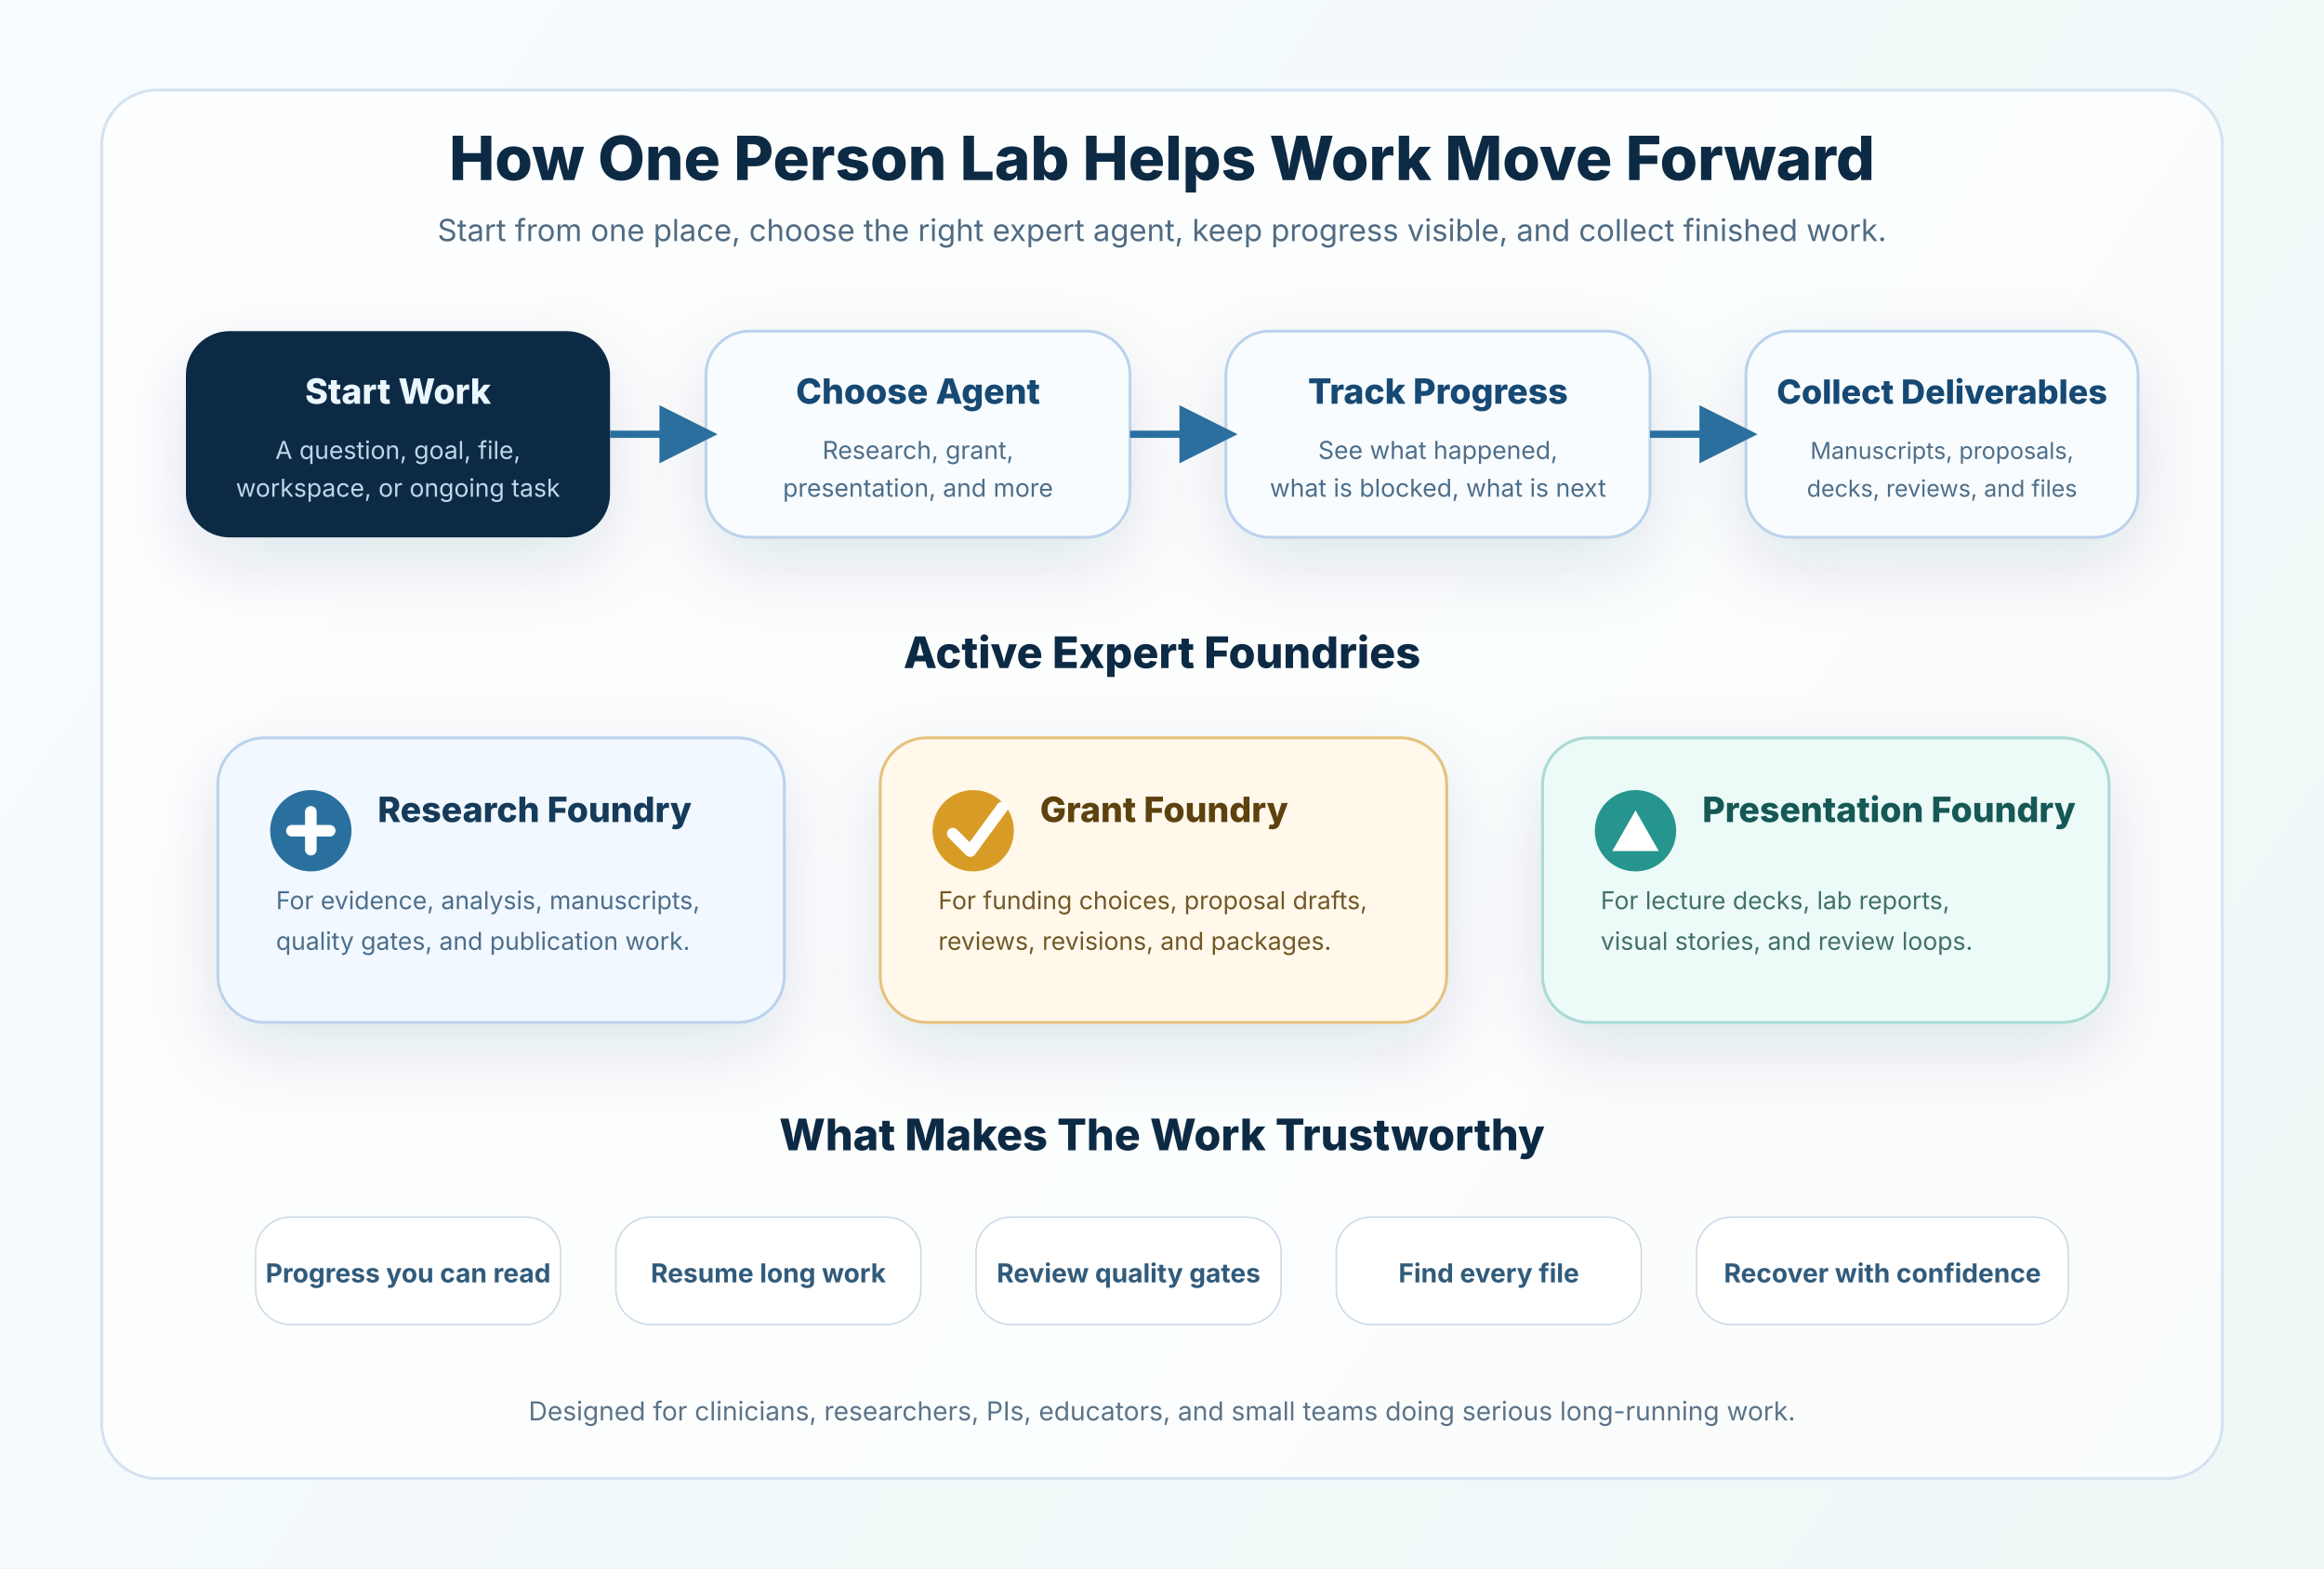
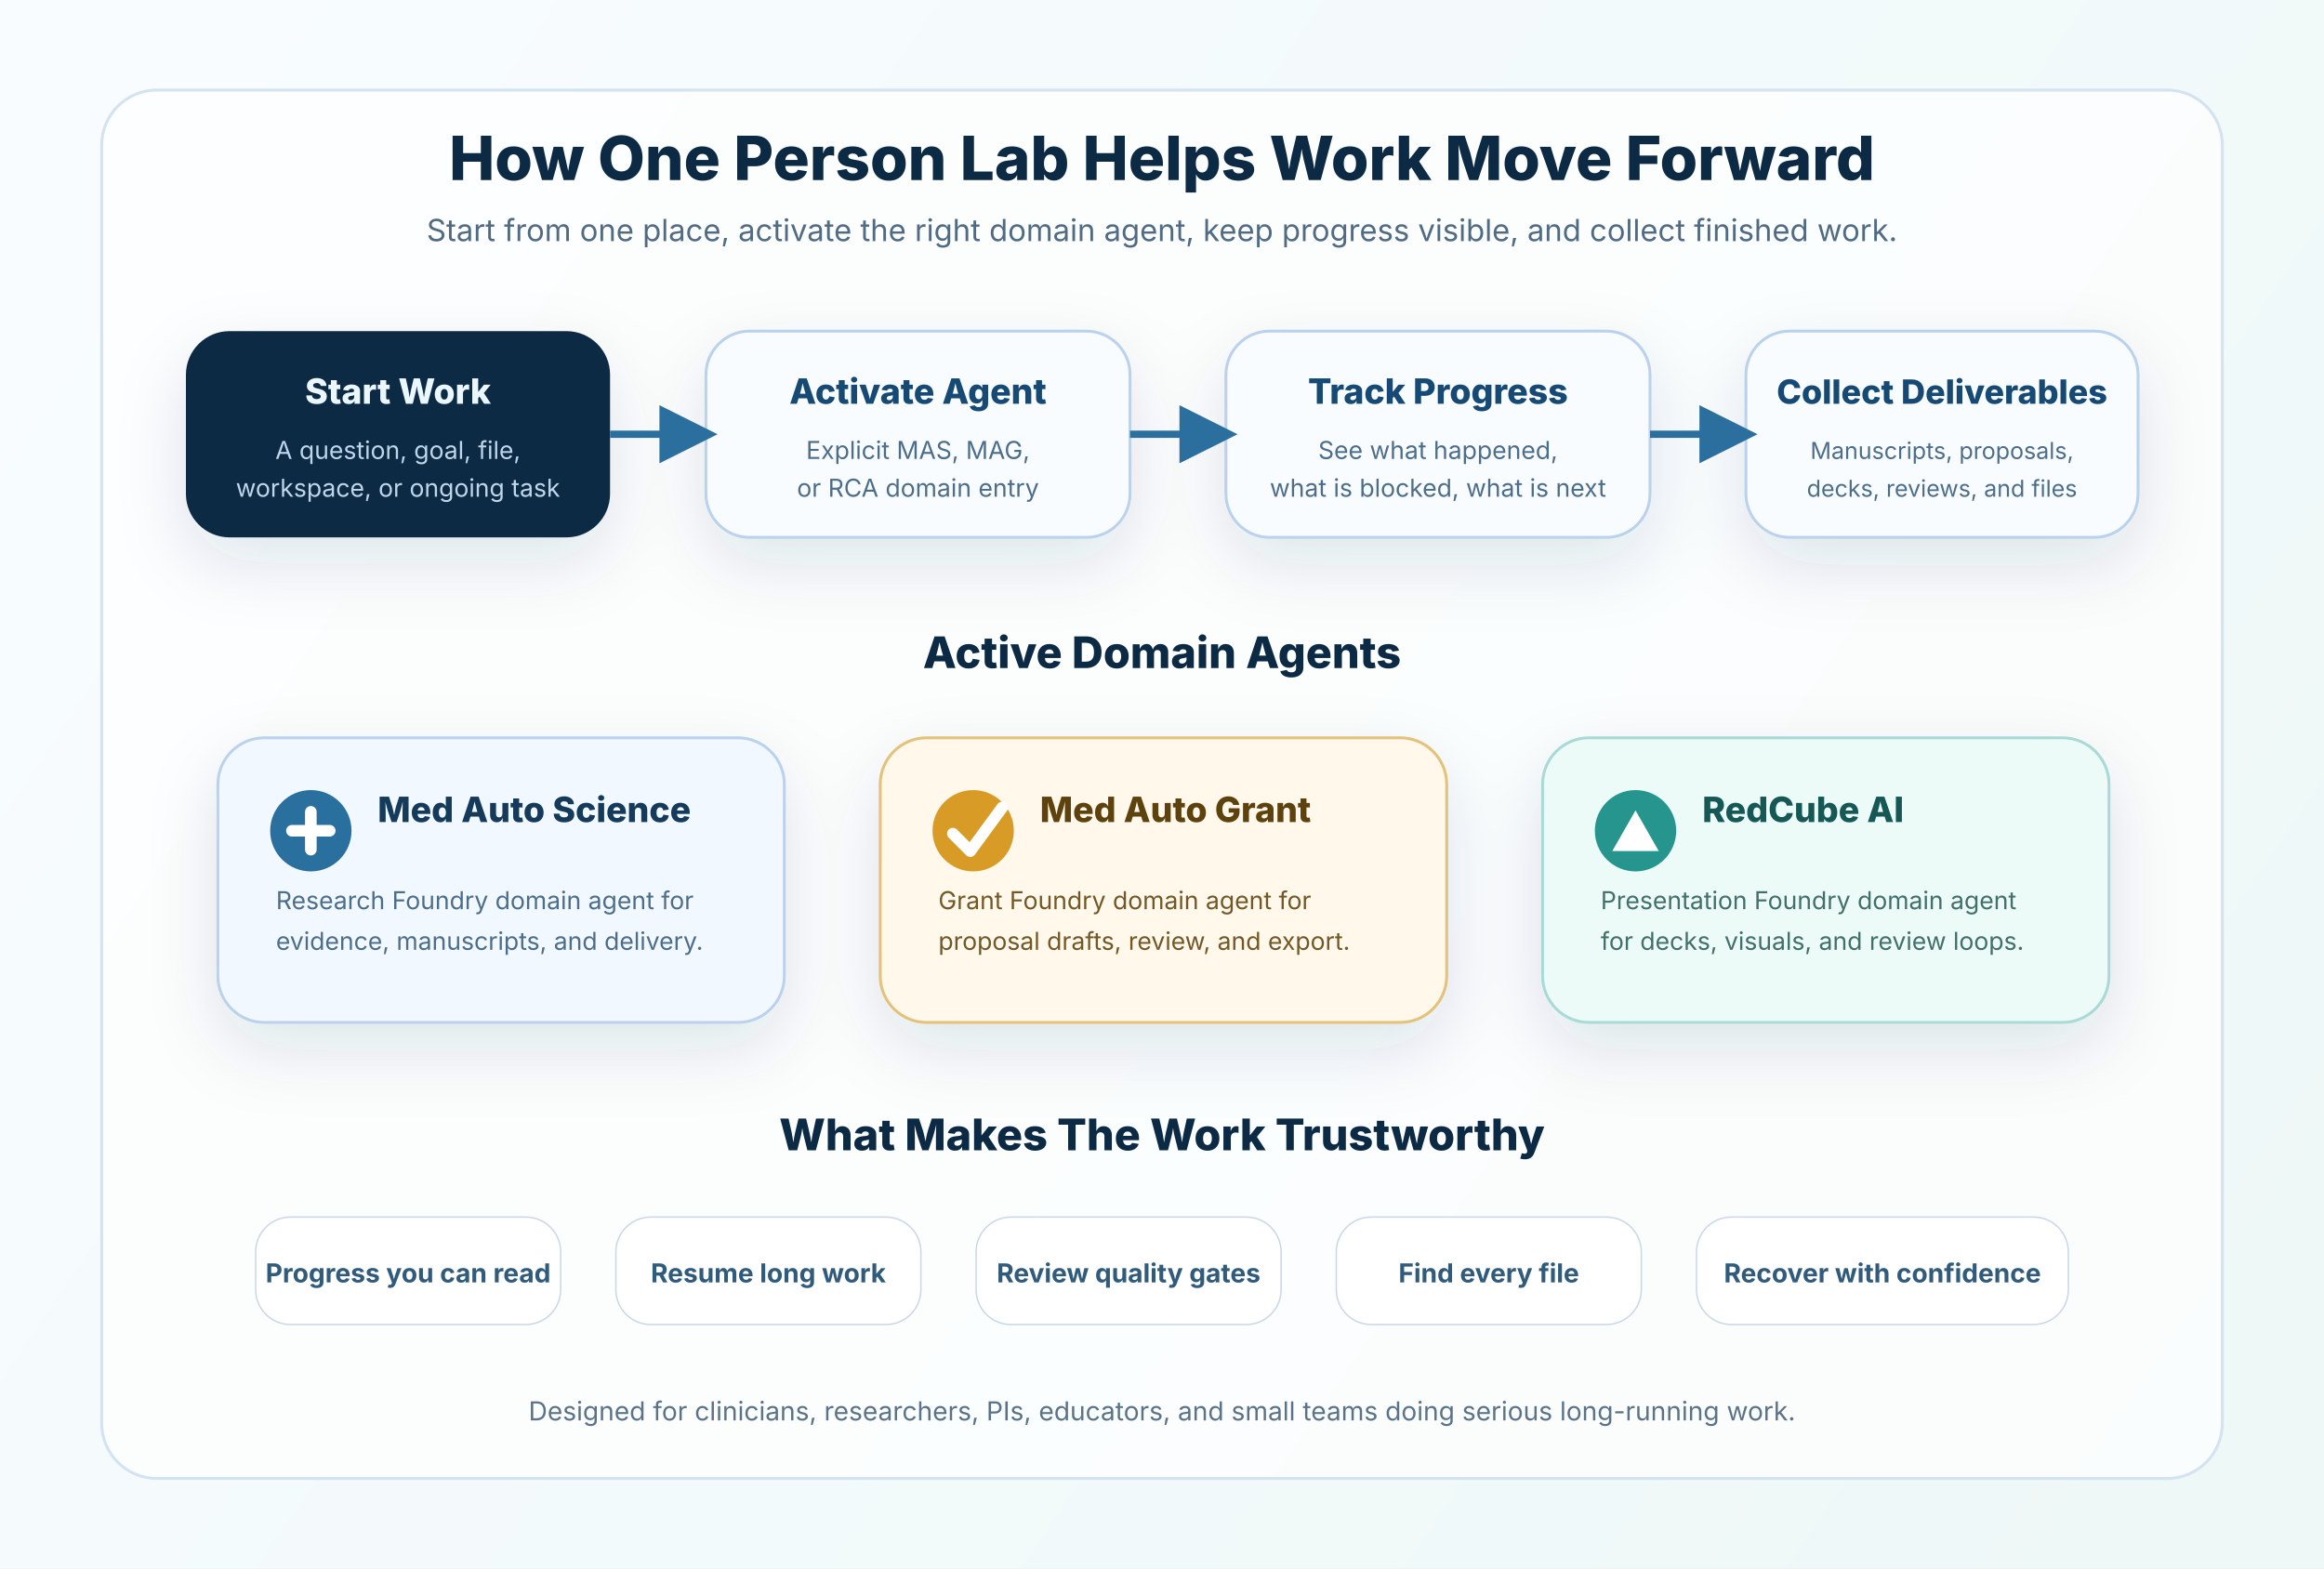
<svg xmlns="http://www.w3.org/2000/svg" width="1600" height="1080" viewBox="0 0 1600 1080" fill="none" role="img" aria-label="One Person Lab workbench overview">
  <defs>
    <linearGradient id="bg" x1="80" y1="60" x2="1520" y2="1040" gradientUnits="userSpaceOnUse">
      <stop offset="0" stop-color="#F8FCFF" />
      <stop offset="1" stop-color="#EEF8F7" />
    </linearGradient>
    <filter id="shadow" x="0" y="0" width="1600" height="1080" filterUnits="userSpaceOnUse" color-interpolation-filters="sRGB">
      <feDropShadow dx="0" dy="18" stdDeviation="24" flood-color="#173A5D" flood-opacity="0.12" />
    </filter>
    <marker id="arrow" viewBox="0 0 10 10" refX="8" refY="5" markerWidth="8" markerHeight="8" orient="auto-start-reverse">
      <path d="M0 0L10 5L0 10Z" fill="#2A6F9E" />
    </marker>
  </defs>
  <rect width="1600" height="1080" fill="url(#bg)" />
  <rect x="70" y="62" width="1460" height="956" rx="38" fill="#FFFFFF" fill-opacity="0.72" stroke="#D4E3F1" stroke-width="2" />
  <text x="800" y="124" text-anchor="middle" fill="#0D2A45" font-family="Inter, Avenir Next, Helvetica, Arial, sans-serif" font-size="42" font-weight="800">How One Person Lab Helps Work Move Forward</text>
-   <text x="800" y="166" text-anchor="middle" fill="#506B83" font-family="Inter, Avenir Next, Helvetica, Arial, sans-serif" font-size="21">Start from one place, choose the right expert agent, keep progress visible, and collect finished work.</text>
+   <text x="800" y="166" text-anchor="middle" fill="#506B83" font-family="Inter, Avenir Next, Helvetica, Arial, sans-serif" font-size="21">Start from one place, activate the right domain agent, keep progress visible, and collect finished work.</text>
  <g filter="url(#shadow)">
    <rect x="128" y="228" width="292" height="142" rx="30" fill="#0D2A45" />
    <text x="274" y="278" text-anchor="middle" fill="#EAF7FF" font-family="Inter, Avenir Next, Helvetica, Arial, sans-serif" font-size="24" font-weight="800">Start Work</text>
    <text x="274" y="316" text-anchor="middle" fill="#BFD6EA" font-family="Inter, Avenir Next, Helvetica, Arial, sans-serif" font-size="17">A question, goal, file,</text>
    <text x="274" y="342" text-anchor="middle" fill="#BFD6EA" font-family="Inter, Avenir Next, Helvetica, Arial, sans-serif" font-size="17">workspace, or ongoing task</text>
    <rect x="486" y="228" width="292" height="142" rx="30" fill="#F8FCFF" stroke="#BBD2EC" stroke-width="2" />
-     <text x="632" y="278" text-anchor="middle" fill="#174A73" font-family="Inter, Avenir Next, Helvetica, Arial, sans-serif" font-size="24" font-weight="800">Choose Agent</text>
-     <text x="632" y="316" text-anchor="middle" fill="#4D6E8A" font-family="Inter, Avenir Next, Helvetica, Arial, sans-serif" font-size="17">Research, grant,</text>
-     <text x="632" y="342" text-anchor="middle" fill="#4D6E8A" font-family="Inter, Avenir Next, Helvetica, Arial, sans-serif" font-size="17">presentation, and more</text>
+     <text x="632" y="278" text-anchor="middle" fill="#174A73" font-family="Inter, Avenir Next, Helvetica, Arial, sans-serif" font-size="24" font-weight="800">Activate Agent</text>
+     <text x="632" y="316" text-anchor="middle" fill="#4D6E8A" font-family="Inter, Avenir Next, Helvetica, Arial, sans-serif" font-size="17">Explicit MAS, MAG,</text>
+     <text x="632" y="342" text-anchor="middle" fill="#4D6E8A" font-family="Inter, Avenir Next, Helvetica, Arial, sans-serif" font-size="17">or RCA domain entry</text>
    <rect x="844" y="228" width="292" height="142" rx="30" fill="#F8FCFF" stroke="#BBD2EC" stroke-width="2" />
    <text x="990" y="278" text-anchor="middle" fill="#174A73" font-family="Inter, Avenir Next, Helvetica, Arial, sans-serif" font-size="24" font-weight="800">Track Progress</text>
    <text x="990" y="316" text-anchor="middle" fill="#4D6E8A" font-family="Inter, Avenir Next, Helvetica, Arial, sans-serif" font-size="17">See what happened,</text>
    <text x="990" y="342" text-anchor="middle" fill="#4D6E8A" font-family="Inter, Avenir Next, Helvetica, Arial, sans-serif" font-size="17">what is blocked, what is next</text>
    <rect x="1202" y="228" width="270" height="142" rx="30" fill="#F8FCFF" stroke="#BBD2EC" stroke-width="2" />
    <text x="1337" y="278" text-anchor="middle" fill="#174A73" font-family="Inter, Avenir Next, Helvetica, Arial, sans-serif" font-size="23" font-weight="800">Collect Deliverables</text>
    <text x="1337" y="316" text-anchor="middle" fill="#4D6E8A" font-family="Inter, Avenir Next, Helvetica, Arial, sans-serif" font-size="16">Manuscripts, proposals,</text>
    <text x="1337" y="342" text-anchor="middle" fill="#4D6E8A" font-family="Inter, Avenir Next, Helvetica, Arial, sans-serif" font-size="16">decks, reviews, and files</text>
  </g>
  <path d="M420 299H486" stroke="#2A6F9E" stroke-width="5" marker-end="url(#arrow)" />
  <path d="M778 299H844" stroke="#2A6F9E" stroke-width="5" marker-end="url(#arrow)" />
  <path d="M1136 299H1202" stroke="#2A6F9E" stroke-width="5" marker-end="url(#arrow)" />
-   <text x="800" y="460" text-anchor="middle" fill="#0D2A45" font-family="Inter, Avenir Next, Helvetica, Arial, sans-serif" font-size="30" font-weight="800">Active Expert Foundries</text>
+   <text x="800" y="460" text-anchor="middle" fill="#0D2A45" font-family="Inter, Avenir Next, Helvetica, Arial, sans-serif" font-size="30" font-weight="800">Active Domain Agents</text>
  <g filter="url(#shadow)">
    <rect x="150" y="508" width="390" height="196" rx="32" fill="#F1F8FF" stroke="#BBD2EC" stroke-width="2" />
    <circle cx="214" cy="572" r="28" fill="#2A6F9E" />
    <path d="M201 572H227M214 559V585" stroke="#FFFFFF" stroke-width="8" stroke-linecap="round" />
-     <text x="260" y="566" fill="#123A5A" font-family="Inter, Avenir Next, Helvetica, Arial, sans-serif" font-size="24" font-weight="800">Research Foundry</text>
-     <text x="190" y="626" fill="#4D6E8A" font-family="Inter, Avenir Next, Helvetica, Arial, sans-serif" font-size="17">For evidence, analysis, manuscripts,</text>
-     <text x="190" y="654" fill="#4D6E8A" font-family="Inter, Avenir Next, Helvetica, Arial, sans-serif" font-size="17">quality gates, and publication work.</text>
+     <text x="260" y="566" fill="#123A5A" font-family="Inter, Avenir Next, Helvetica, Arial, sans-serif" font-size="24" font-weight="800">Med Auto Science</text>
+     <text x="190" y="626" fill="#4D6E8A" font-family="Inter, Avenir Next, Helvetica, Arial, sans-serif" font-size="17">Research Foundry domain agent for</text>
+     <text x="190" y="654" fill="#4D6E8A" font-family="Inter, Avenir Next, Helvetica, Arial, sans-serif" font-size="17">evidence, manuscripts, and delivery.</text>
    <rect x="606" y="508" width="390" height="196" rx="32" fill="#FFF8EB" stroke="#E3C27B" stroke-width="2" />
    <circle cx="670" cy="572" r="28" fill="#D89C27" />
    <path d="M656 574L668 586L690 556" stroke="#FFFFFF" stroke-width="8" stroke-linecap="round" stroke-linejoin="round" />
-     <text x="716" y="566" fill="#5D4210" font-family="Inter, Avenir Next, Helvetica, Arial, sans-serif" font-size="24" font-weight="800">Grant Foundry</text>
-     <text x="646" y="626" fill="#715928" font-family="Inter, Avenir Next, Helvetica, Arial, sans-serif" font-size="17">For funding choices, proposal drafts,</text>
-     <text x="646" y="654" fill="#715928" font-family="Inter, Avenir Next, Helvetica, Arial, sans-serif" font-size="17">reviews, revisions, and packages.</text>
+     <text x="716" y="566" fill="#5D4210" font-family="Inter, Avenir Next, Helvetica, Arial, sans-serif" font-size="24" font-weight="800">Med Auto Grant</text>
+     <text x="646" y="626" fill="#715928" font-family="Inter, Avenir Next, Helvetica, Arial, sans-serif" font-size="17">Grant Foundry domain agent for</text>
+     <text x="646" y="654" fill="#715928" font-family="Inter, Avenir Next, Helvetica, Arial, sans-serif" font-size="17">proposal drafts, review, and export.</text>
    <rect x="1062" y="508" width="390" height="196" rx="32" fill="#ECFAF8" stroke="#AADAD6" stroke-width="2" />
    <circle cx="1126" cy="572" r="28" fill="#27958E" />
    <path d="M1110 586L1126 558L1142 586H1110Z" fill="#FFFFFF" />
-     <text x="1172" y="566" fill="#125854" font-family="Inter, Avenir Next, Helvetica, Arial, sans-serif" font-size="24" font-weight="800">Presentation Foundry</text>
-     <text x="1102" y="626" fill="#426F6B" font-family="Inter, Avenir Next, Helvetica, Arial, sans-serif" font-size="17">For lecture decks, lab reports,</text>
-     <text x="1102" y="654" fill="#426F6B" font-family="Inter, Avenir Next, Helvetica, Arial, sans-serif" font-size="17">visual stories, and review loops.</text>
+     <text x="1172" y="566" fill="#125854" font-family="Inter, Avenir Next, Helvetica, Arial, sans-serif" font-size="24" font-weight="800">RedCube AI</text>
+     <text x="1102" y="626" fill="#426F6B" font-family="Inter, Avenir Next, Helvetica, Arial, sans-serif" font-size="17">Presentation Foundry domain agent</text>
+     <text x="1102" y="654" fill="#426F6B" font-family="Inter, Avenir Next, Helvetica, Arial, sans-serif" font-size="17">for decks, visuals, and review loops.</text>
  </g>
  <text x="800" y="792" text-anchor="middle" fill="#0D2A45" font-family="Inter, Avenir Next, Helvetica, Arial, sans-serif" font-size="30" font-weight="800">What Makes The Work Trustworthy</text>
  <g font-family="Inter, Avenir Next, Helvetica, Arial, sans-serif" font-size="18" font-weight="700">
    <rect x="176" y="838" width="210" height="74" rx="24" fill="#FFFFFF" stroke="#CAD8E6" />
    <text x="281" y="883" text-anchor="middle" fill="#315B7B">Progress you can read</text>
    <rect x="424" y="838" width="210" height="74" rx="24" fill="#FFFFFF" stroke="#CAD8E6" />
    <text x="529" y="883" text-anchor="middle" fill="#315B7B">Resume long work</text>
    <rect x="672" y="838" width="210" height="74" rx="24" fill="#FFFFFF" stroke="#CAD8E6" />
    <text x="777" y="883" text-anchor="middle" fill="#315B7B">Review quality gates</text>
    <rect x="920" y="838" width="210" height="74" rx="24" fill="#FFFFFF" stroke="#CAD8E6" />
    <text x="1025" y="883" text-anchor="middle" fill="#315B7B">Find every file</text>
    <rect x="1168" y="838" width="256" height="74" rx="24" fill="#FFFFFF" stroke="#CAD8E6" />
    <text x="1296" y="883" text-anchor="middle" fill="#315B7B">Recover with confidence</text>
  </g>
  <text x="800" y="978" text-anchor="middle" fill="#5B7388" font-family="Inter, Avenir Next, Helvetica, Arial, sans-serif" font-size="18">Designed for clinicians, researchers, PIs, educators, and small teams doing serious long-running work.</text>
</svg>
